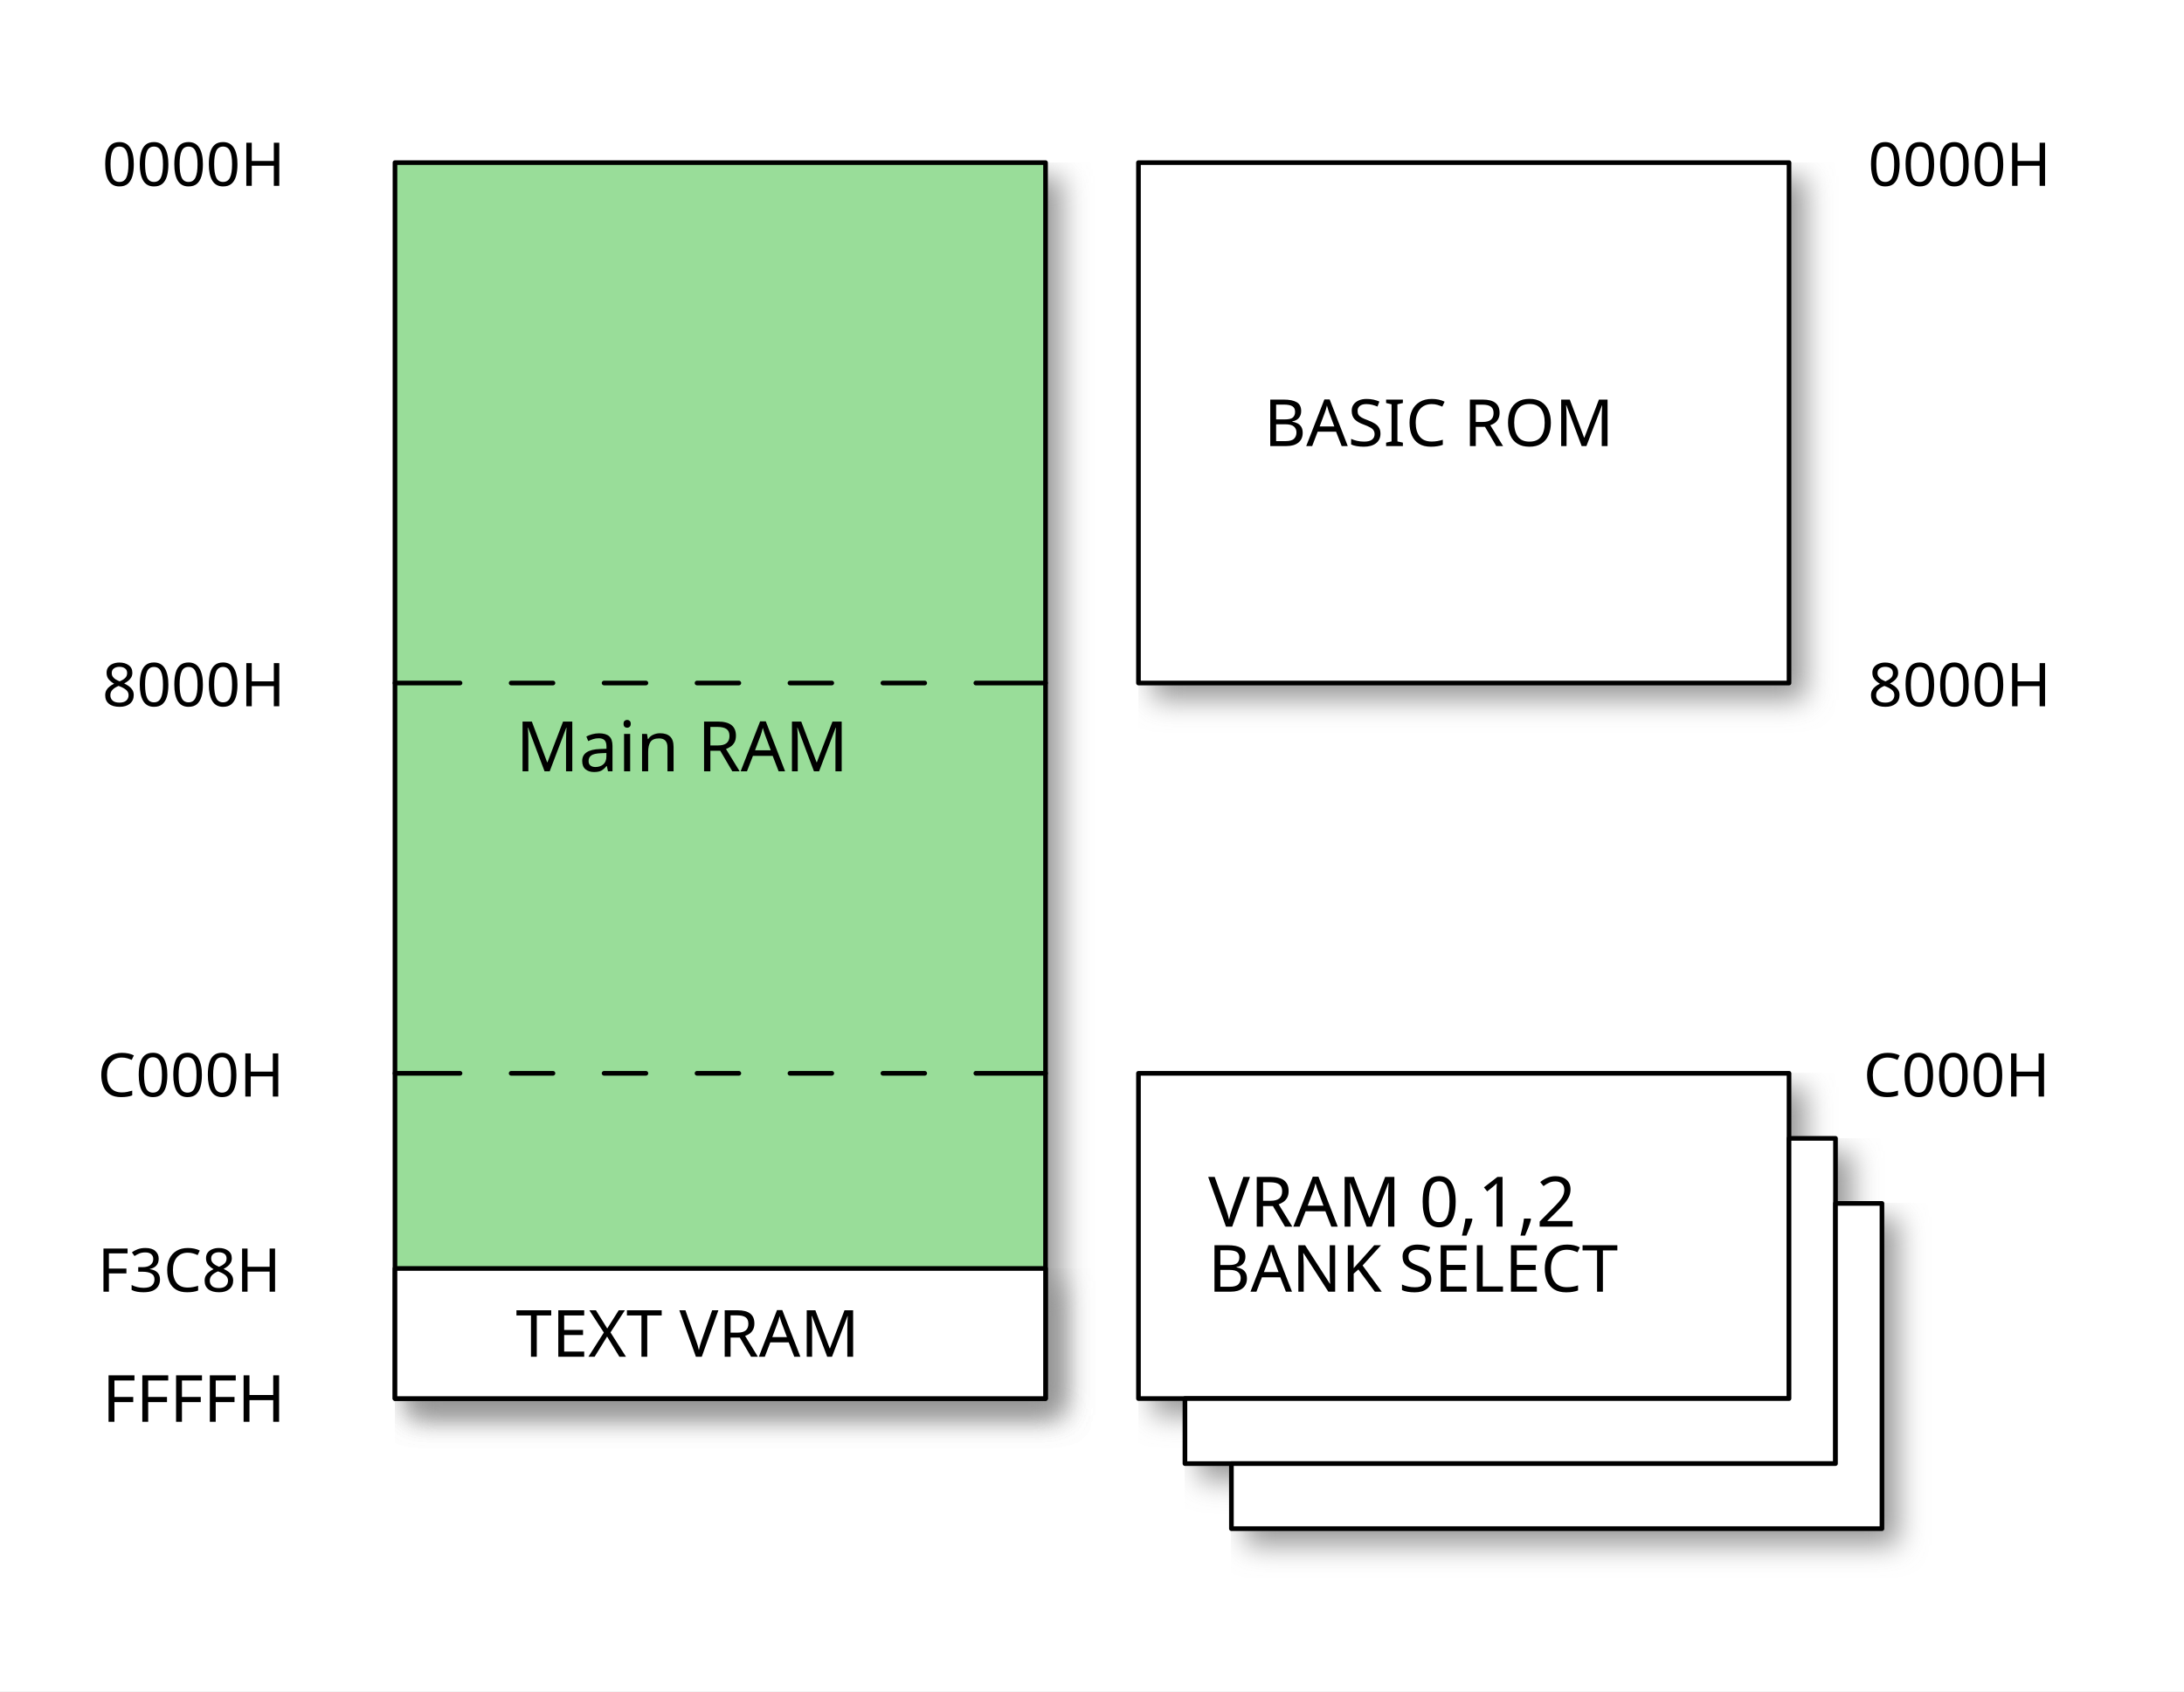
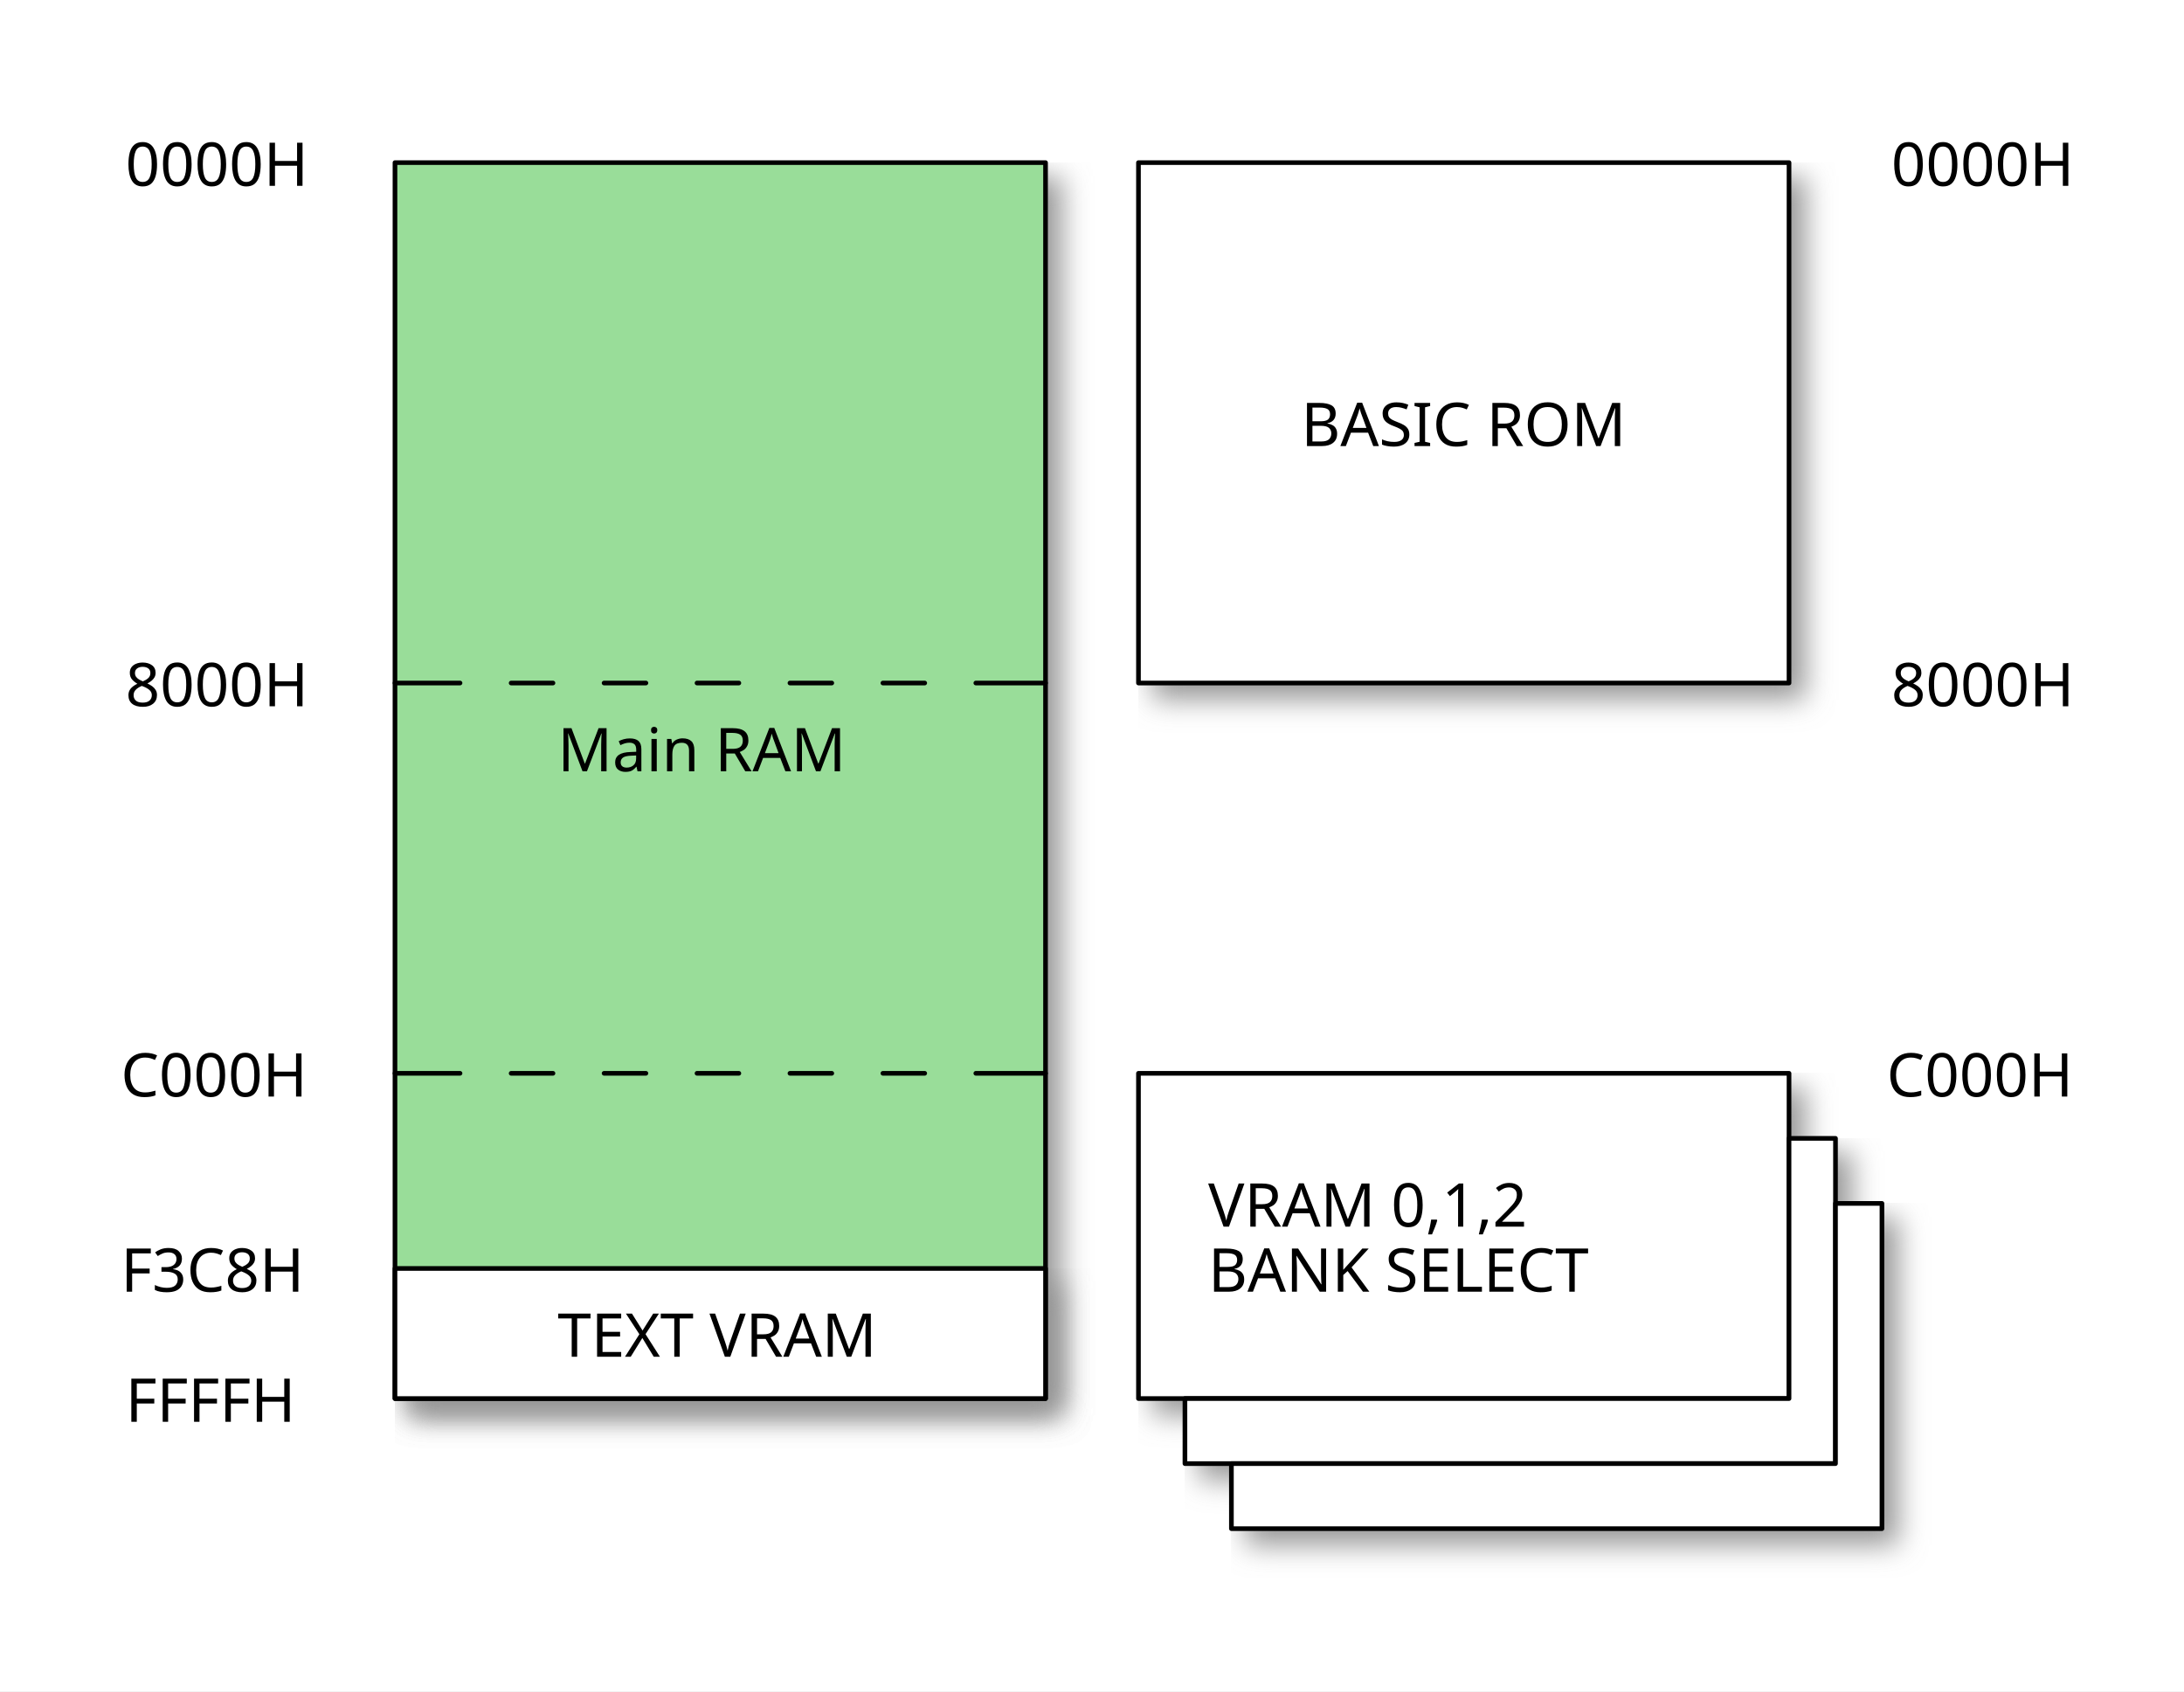
<svg xmlns="http://www.w3.org/2000/svg" height="364" preserveAspectRatio="xMidYMid meet" shape-rendering="geometricPrecision" version="1.0" viewBox="0 0 470 364" width="470">
  <defs>
    <filter height="200%" id="shadowBlur" width="200%" x="0" y="0">
      <feOffset dx="3" dy="3" in="SourceGraphic" result="offOut" />
      <feGaussianBlur in="offOut" stdDeviation="3" />
    </filter>
  </defs>
  <g stroke-linecap="square" stroke-linejoin="round" stroke-width="1">
    <rect height="364" style="fill: #ffffff" width="470" x="0" y="0" />
    <path d="M85.0 35.0 L225.0 35.0 L225.0 301.0 L85.0 301.0 z" fill="#969696" filter="url(#shadowBlur)" stroke="#969696" />
    <path d="M245.0 35.0 L385.0 35.0 L385.0 147.0 L245.0 147.0 z" fill="#969696" filter="url(#shadowBlur)" stroke="#969696" />
    <path d="M245.0 231.0 L385.0 231.0 L385.0 301.0 L245.0 301.0 z" fill="#969696" filter="url(#shadowBlur)" stroke="#969696" />
    <path d="M85.0 273.0 L225.0 273.0 L225.0 301.0 L85.0 301.0 z" fill="#969696" filter="url(#shadowBlur)" stroke="#969696" />
    <path d="M385.0 245.0 L395.0 245.0 L395.0 315.0 L255.0 315.0 L255.0 301.0 L385.0 301.0 z" fill="#969696" filter="url(#shadowBlur)" stroke="#969696" />
    <path d="M395.0 259.0 L405.0 259.0 L405.0 329.0 L265.0 329.0 L265.0 315.0 L395.0 315.0 z" fill="#969696" filter="url(#shadowBlur)" stroke="#969696" />
    <path d="M85.0 35.0 L225.0 35.0 L225.0 301.0 L85.0 301.0 z" fill="#99dd99" stroke="#000000" stroke-linecap="round" stroke-linejoin="round" stroke-width="1.0" />
    <path d="M245.0 35.0 L385.0 35.0 L385.0 147.0 L245.0 147.0 z" fill="white" stroke="#000000" stroke-linecap="round" stroke-linejoin="round" stroke-width="1.0" />
    <path d="M245.0 231.0 L385.0 231.0 L385.0 301.0 L245.0 301.0 z" fill="white" stroke="#000000" stroke-linecap="round" stroke-linejoin="round" stroke-width="1.0" />
    <path d="M85.0 273.0 L225.0 273.0 L225.0 301.0 L85.0 301.0 z" fill="white" stroke="#000000" stroke-linecap="round" stroke-linejoin="round" stroke-width="1.0" />
    <path d="M385.0 245.0 L395.0 245.0 L395.0 315.0 L255.0 315.0 L255.0 301.0 L385.0 301.0 z" fill="white" stroke="#000000" stroke-linecap="round" stroke-linejoin="round" stroke-width="1.0" />
    <path d="M395.0 259.0 L405.0 259.0 L405.0 329.0 L265.0 329.0 L265.0 315.0 L395.0 315.0 z" fill="white" stroke="#000000" stroke-linecap="round" stroke-linejoin="round" stroke-width="1.0" />
    <path d="M110.0 147.0 L119.0 147.0 " fill="none" stroke="#000000" stroke-linecap="round" stroke-linejoin="round" stroke-width="1.0" />
    <path d="M130.0 147.0 L139.0 147.0 " fill="none" stroke="#000000" stroke-linecap="round" stroke-linejoin="round" stroke-width="1.0" />
    <path d="M150.0 147.0 L159.0 147.0 " fill="none" stroke="#000000" stroke-linecap="round" stroke-linejoin="round" stroke-width="1.0" />
    <path d="M170.0 147.0 L179.0 147.0 " fill="none" stroke="#000000" stroke-linecap="round" stroke-linejoin="round" stroke-width="1.0" />
    <path d="M190.0 147.0 L199.0 147.0 " fill="none" stroke="#000000" stroke-linecap="round" stroke-linejoin="round" stroke-width="1.0" />
    <path d="M110.0 231.0 L119.0 231.0 " fill="none" stroke="#000000" stroke-linecap="round" stroke-linejoin="round" stroke-width="1.0" />
    <path d="M130.0 231.0 L139.0 231.0 " fill="none" stroke="#000000" stroke-linecap="round" stroke-linejoin="round" stroke-width="1.0" />
    <path d="M150.0 231.0 L159.0 231.0 " fill="none" stroke="#000000" stroke-linecap="round" stroke-linejoin="round" stroke-width="1.0" />
    <path d="M170.0 231.0 L179.0 231.0 " fill="none" stroke="#000000" stroke-linecap="round" stroke-linejoin="round" stroke-width="1.0" />
    <path d="M190.0 231.0 L199.0 231.0 " fill="none" stroke="#000000" stroke-linecap="round" stroke-linejoin="round" stroke-width="1.0" />
    <path d="M85.0 147.0 L99.0 147.0 " fill="none" stroke="#000000" stroke-linecap="round" stroke-linejoin="round" stroke-width="1.0" />
    <path d="M210.0 147.0 L225.0 147.0 " fill="none" stroke="#000000" stroke-linecap="round" stroke-linejoin="round" stroke-width="1.0" />
    <path d="M85.0 231.0 L99.0 231.0 " fill="none" stroke="#000000" stroke-linecap="round" stroke-linejoin="round" stroke-width="1.0" />
    <path d="M210.0 231.0 L225.0 231.0 " fill="none" stroke="#000000" stroke-linecap="round" stroke-linejoin="round" stroke-width="1.0" />
-     <text fill="#000000" font-family="sans-serif" font-size="13" stroke="none" x="22" y="40">0000H</text>
-     <text fill="#000000" font-family="sans-serif" font-size="13" stroke="none" x="402" y="40">0000H</text>
-     <text fill="#000000" font-family="sans-serif" font-size="14" stroke="none" x="272" y="96">BASIC ROM</text>
-     <text fill="#000000" font-family="sans-serif" font-size="13" stroke="none" x="22" y="152">8000H</text>
-     <text fill="#000000" font-family="sans-serif" font-size="13" stroke="none" x="402" y="152">8000H</text>
-     <text fill="#000000" font-family="sans-serif" font-size="15" stroke="none" x="111" y="166">Main RAM</text>
-     <text fill="#000000" font-family="sans-serif" font-size="13" stroke="none" x="21" y="236">C000H</text>
-     <text fill="#000000" font-family="sans-serif" font-size="13" stroke="none" x="401" y="236">C000H</text>
-     <text fill="#000000" font-family="sans-serif" font-size="15" stroke="none" x="260" y="264">VRAM 0,1,2</text>
-     <text fill="#000000" font-family="sans-serif" font-size="14" stroke="none" x="260" y="278">BANK SELECT</text>
-     <text fill="#000000" font-family="sans-serif" font-size="13" stroke="none" x="21" y="278">F3C8H</text>
-     <text fill="#000000" font-family="sans-serif" font-size="14" stroke="none" x="111" y="292">TEXT VRAM</text>
-     <text fill="#000000" font-family="sans-serif" font-size="14" stroke="none" x="22" y="306">FFFFH</text>
+     <text fill="#000000" font-family="sans-serif" font-size="13" stroke="none" x="27" y="40">0000H</text>
+     <text fill="#000000" font-family="sans-serif" font-size="13" stroke="none" x="407" y="40">0000H</text>
+     <text fill="#000000" font-family="sans-serif" font-size="13" stroke="none" x="280" y="96">BASIC ROM</text>
+     <text fill="#000000" font-family="sans-serif" font-size="13" stroke="none" x="27" y="152">8000H</text>
+     <text fill="#000000" font-family="sans-serif" font-size="13" stroke="none" x="407" y="152">8000H</text>
+     <text fill="#000000" font-family="sans-serif" font-size="13" stroke="none" x="120" y="166">Main RAM</text>
+     <text fill="#000000" font-family="sans-serif" font-size="13" stroke="none" x="26" y="236">C000H</text>
+     <text fill="#000000" font-family="sans-serif" font-size="13" stroke="none" x="406" y="236">C000H</text>
+     <text fill="#000000" font-family="sans-serif" font-size="13" stroke="none" x="260" y="264">VRAM 0,1,2</text>
+     <text fill="#000000" font-family="sans-serif" font-size="13" stroke="none" x="260" y="278">BANK SELECT</text>
+     <text fill="#000000" font-family="sans-serif" font-size="13" stroke="none" x="26" y="278">F3C8H</text>
+     <text fill="#000000" font-family="sans-serif" font-size="13" stroke="none" x="120" y="292">TEXT VRAM</text>
+     <text fill="#000000" font-family="sans-serif" font-size="13" stroke="none" x="27" y="306">FFFFH</text>
  </g>
</svg>
